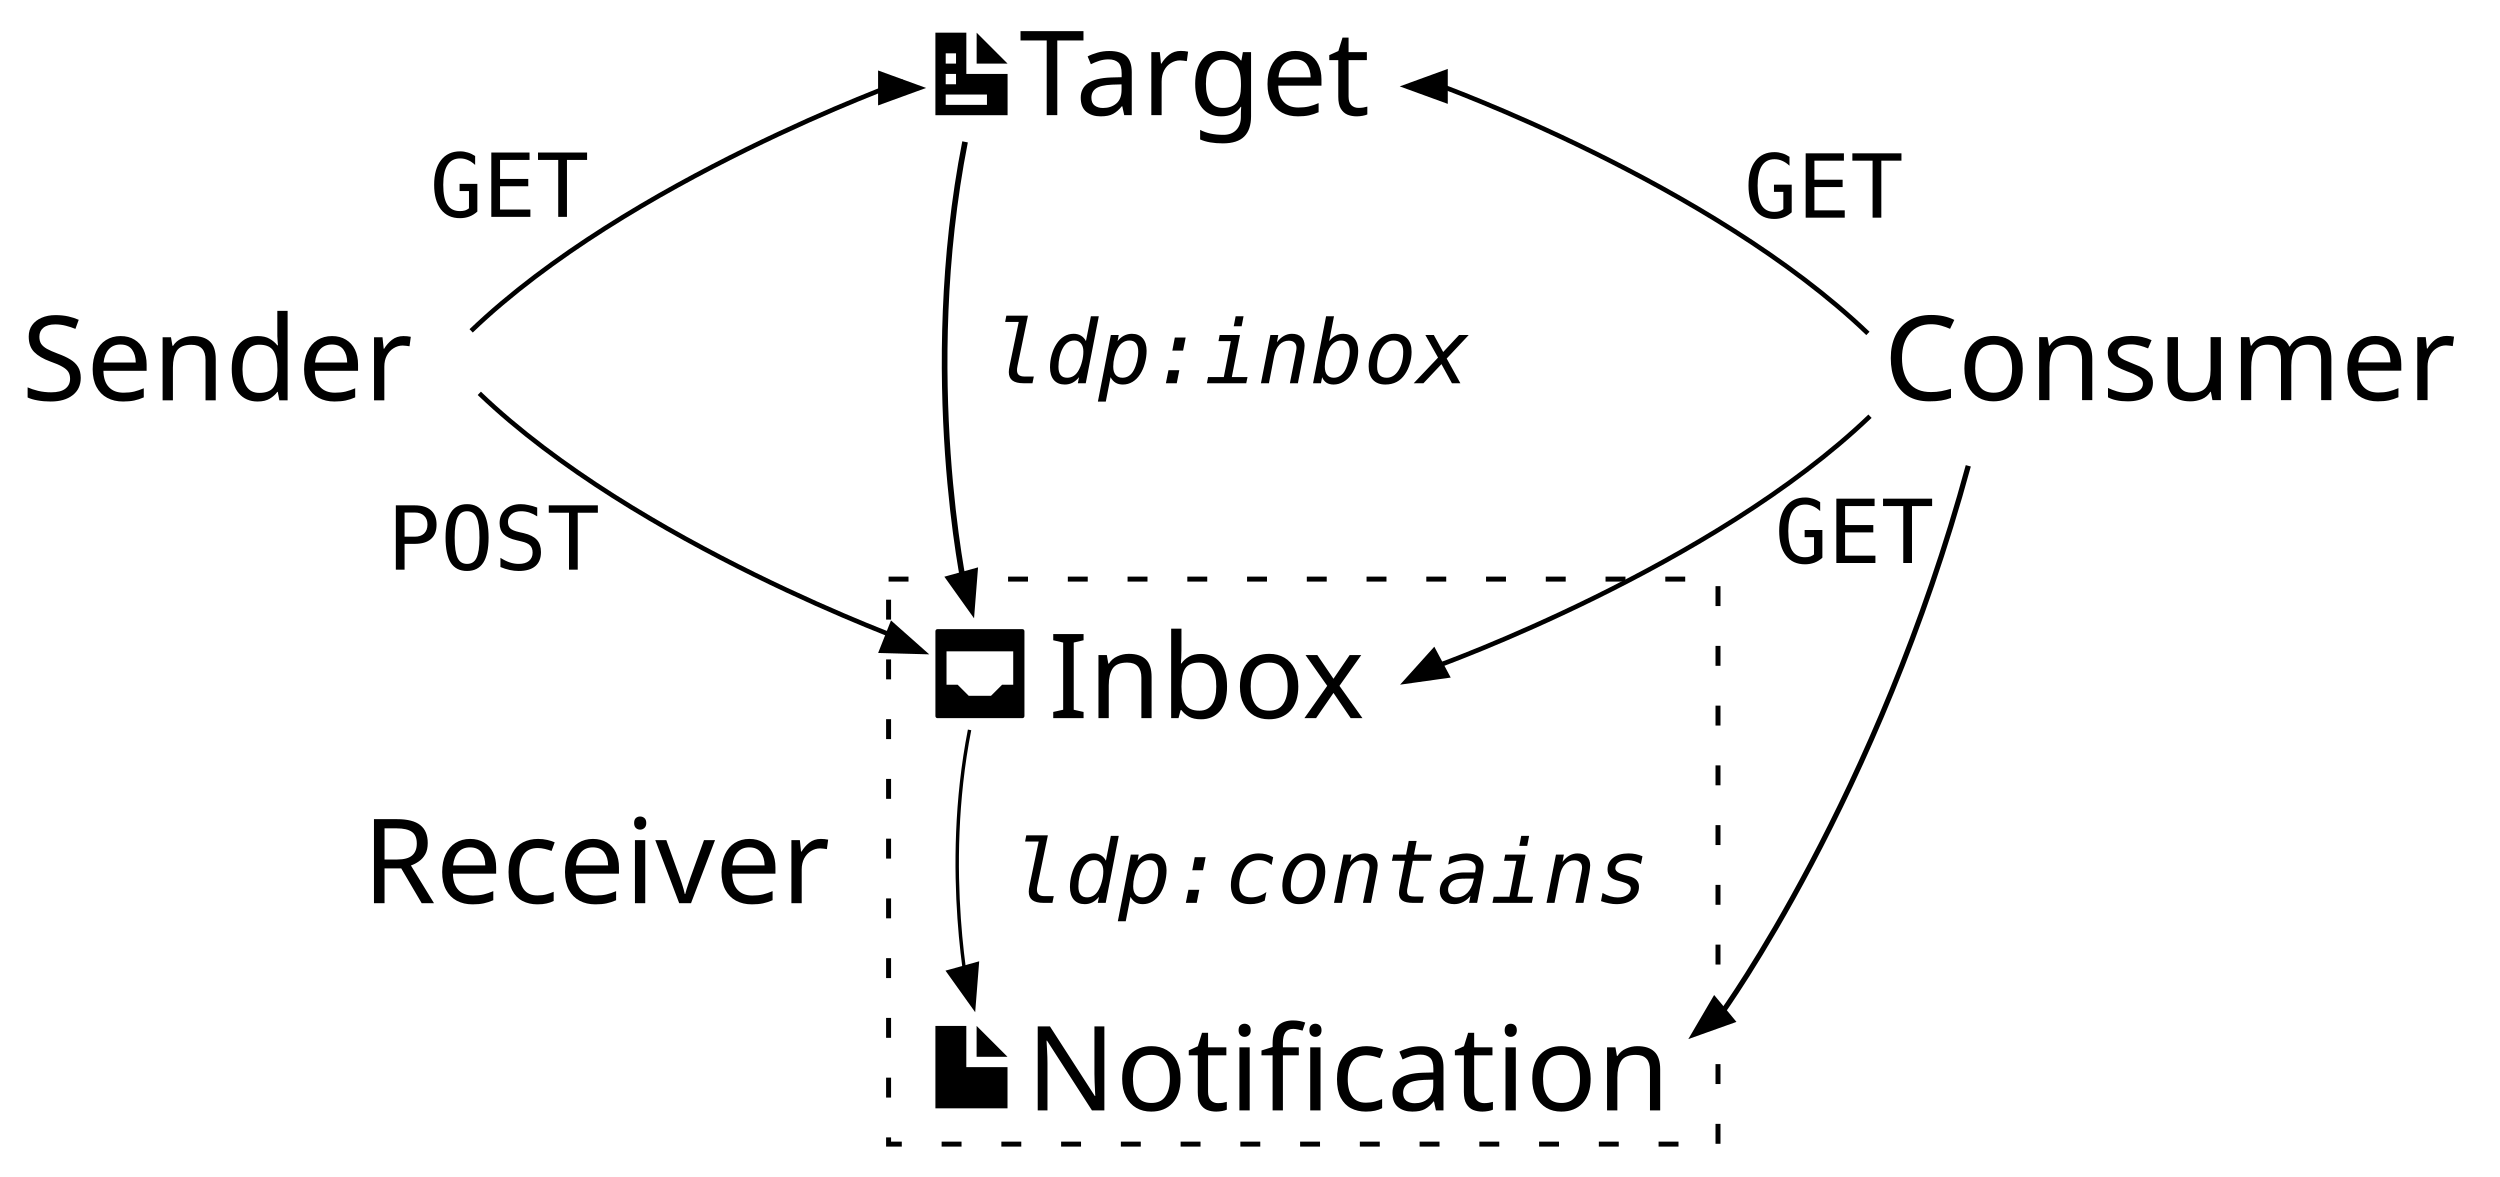
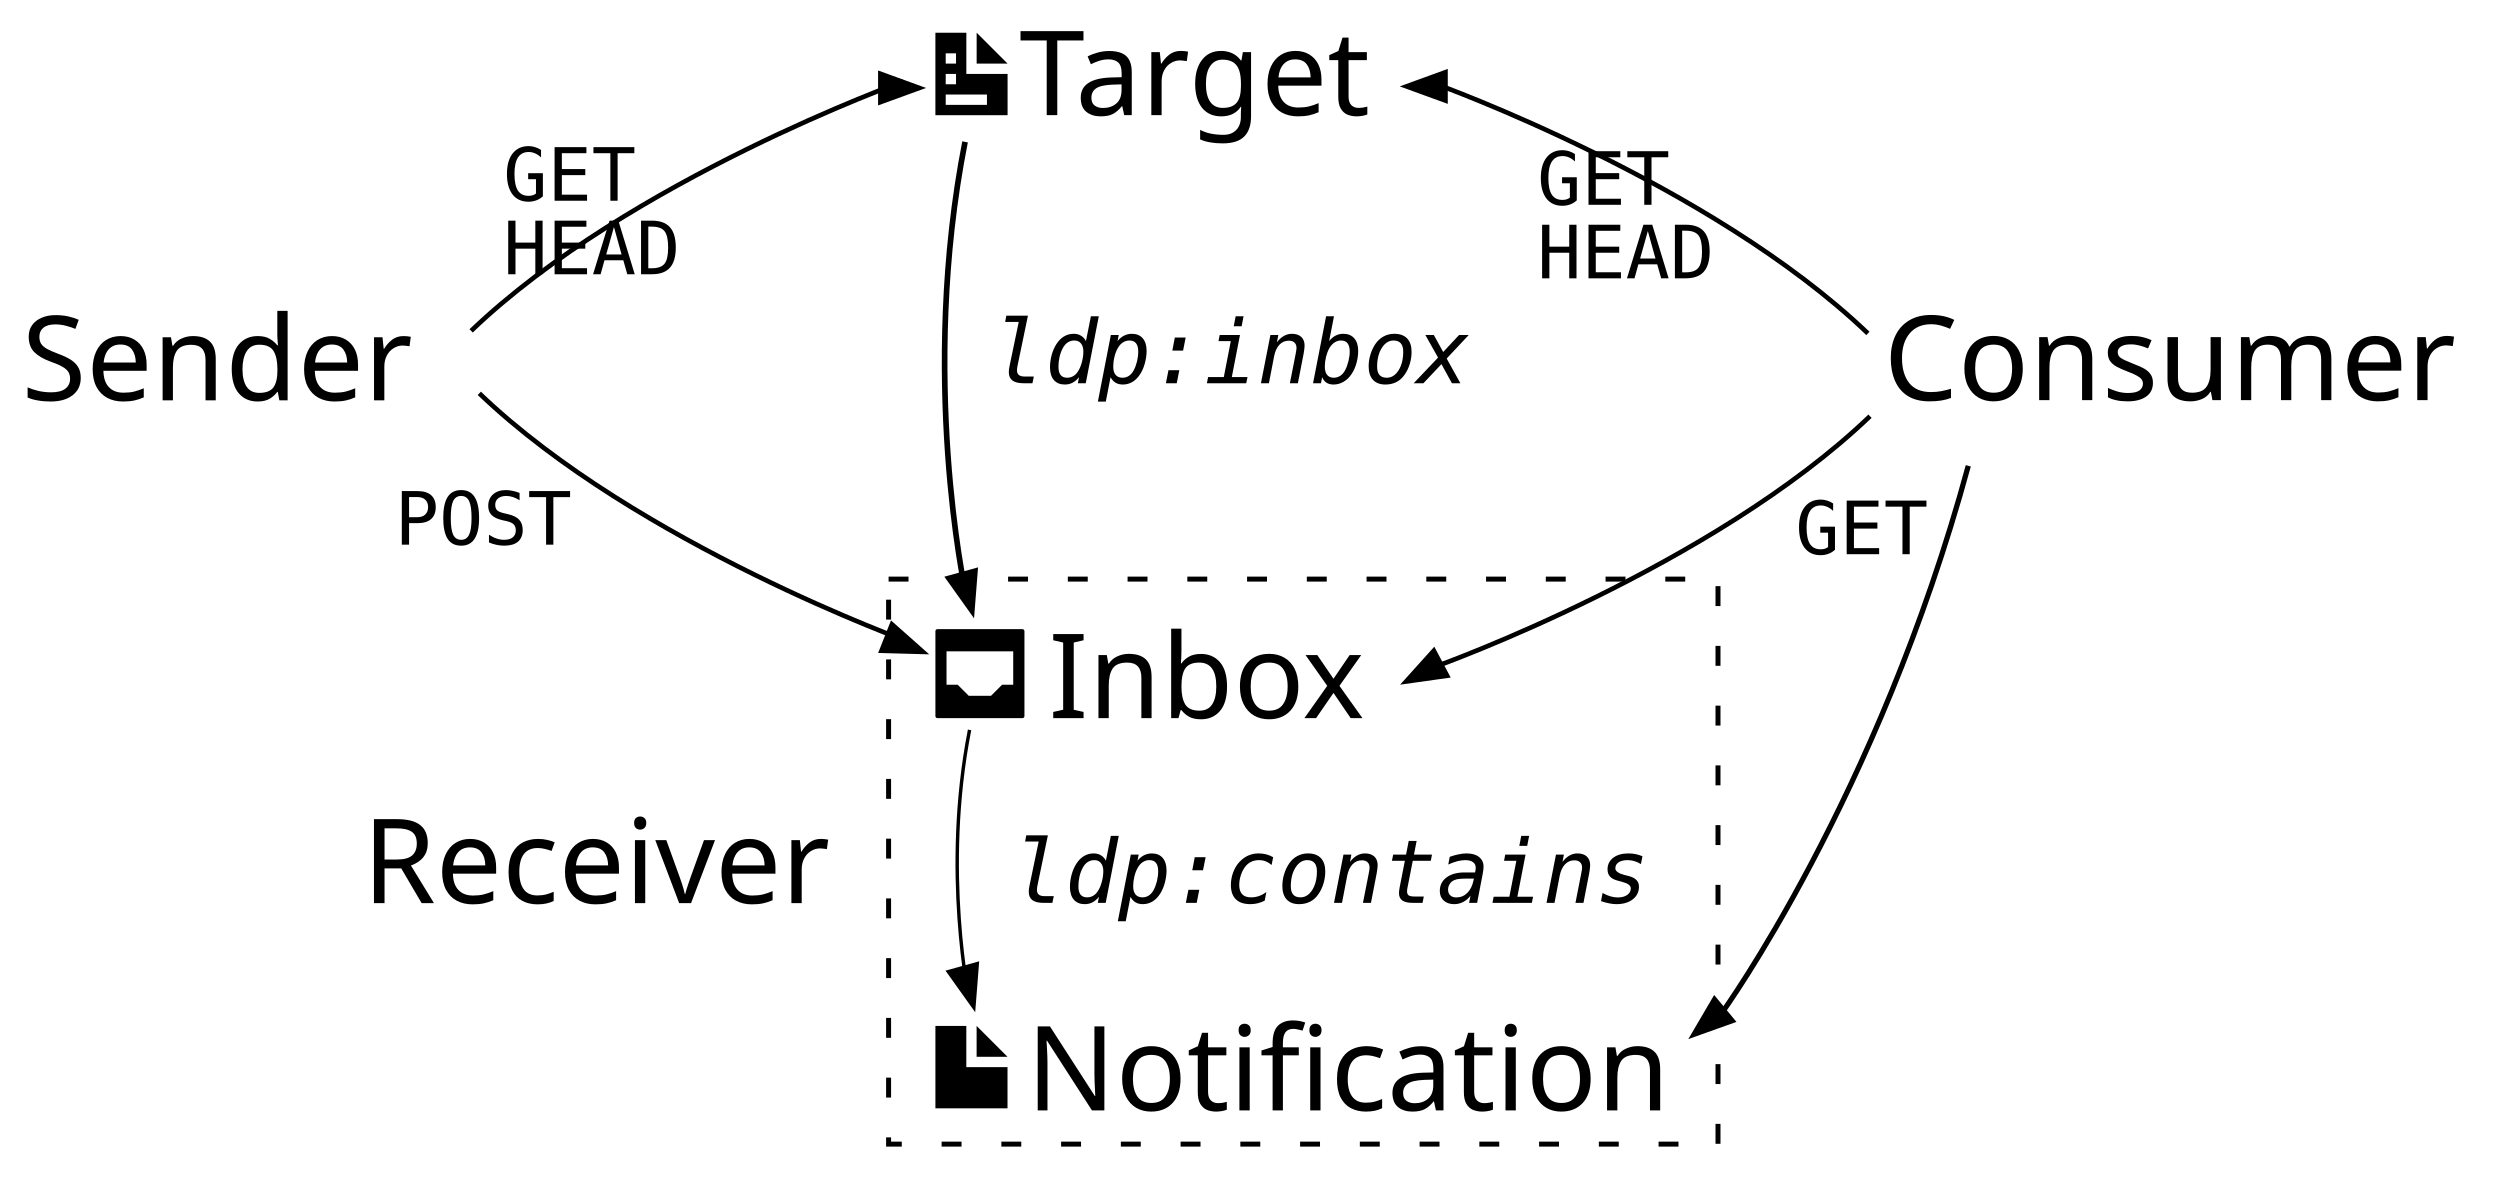
- <svg xmlns="http://www.w3.org/2000/svg" width="100%" height="100%" viewBox="0 0 425 200" id="svg2" version="1.1">
-   <defs id="defs4" />
-   <g id="layer1" transform="translate(-83.97681,-17.78556)">
-     <text xml:space="preserve" style="font-style:normal;font-weight:normal;font-size:20px;line-height:125%;font-family:sans-serif;letter-spacing:0px;word-spacing:0px;fill:#000000;fill-opacity:1;stroke:none;stroke-width:1px;stroke-linecap:butt;stroke-linejoin:miter;stroke-opacity:1" x="87.658" y="85.842" id="text3338">
-       <tspan id="tspan3340" x="87.658" y="85.842" style="font-style:normal;font-variant:normal;font-weight:normal;font-stretch:normal;font-family:erif;-inkscape-font-specification:erif">Sender</tspan>
-     </text>
-     <text xml:space="preserve" style="font-style:normal;font-weight:normal;font-size:20px;line-height:125%;font-family:sans-serif;letter-spacing:0px;word-spacing:0px;fill:#000000;fill-opacity:1;stroke:none;stroke-width:1px;stroke-linecap:butt;stroke-linejoin:miter;stroke-opacity:1" x="149.831" y="114.63" id="text3358">
-       <tspan id="tspan3360" x="149.831" y="114.63" style="font-style:normal;font-variant:normal;font-weight:normal;font-stretch:normal;font-size:15px;font-family:monospace;-inkscape-font-specification:monospace">POST</tspan>
-     </text>
-     <text xml:space="preserve" style="font-style:normal;font-weight:normal;font-size:20px;line-height:125%;font-family:sans-serif;letter-spacing:0px;word-spacing:0px;fill:#000000;fill-opacity:1;stroke:none;stroke-width:1px;stroke-linecap:butt;stroke-linejoin:miter;stroke-opacity:1" x="252.571" y="82.934" id="text3366">
-       <tspan id="tspan3368" x="252.571" y="82.934" style="font-style:italic;font-variant:normal;font-weight:normal;font-stretch:normal;font-size:15px;font-family:monospace;-inkscape-font-specification:monospace">ldp:inbox</tspan>
-     </text>
-     <text xml:space="preserve" style="font-style:normal;font-weight:normal;font-size:20px;line-height:125%;font-family:sans-serif;letter-spacing:0px;word-spacing:0px;fill:#000000;fill-opacity:1;stroke:none;stroke-width:1px;stroke-linecap:butt;stroke-linejoin:miter;stroke-opacity:1" x="255.961" y="171.273" id="text3370">
-       <tspan id="tspan3372" x="255.961" y="171.273" style="font-style:italic;font-variant:normal;font-weight:normal;font-stretch:normal;font-size:15px;font-family:monospace;-inkscape-font-specification:monospace">ldp:contains</tspan>
-     </text>
-     <text xml:space="preserve" style="font-style:normal;font-weight:normal;font-size:20px;line-height:125%;font-family:sans-serif;letter-spacing:0px;word-spacing:0px;fill:#000000;fill-opacity:1;stroke:none;stroke-width:1px;stroke-linecap:butt;stroke-linejoin:miter;stroke-opacity:1" x="257.261" y="37.366" id="text3374">
-       <tspan id="tspan3376" x="257.261" y="37.366">Target</tspan>
-     </text>
-     <text xml:space="preserve" style="font-style:normal;font-weight:normal;font-size:20px;line-height:125%;font-family:sans-serif;letter-spacing:0px;word-spacing:0px;fill:#000000;fill-opacity:1;stroke:none;stroke-width:1px;stroke-linecap:butt;stroke-linejoin:miter;stroke-opacity:1" x="404.192" y="85.814" id="text3338-7">
-       <tspan id="tspan3340-5" x="404.192" y="85.814">Consumer</tspan>
-     </text>
-     <text xml:space="preserve" style="font-style:normal;font-weight:normal;font-size:20px;line-height:125%;font-family:sans-serif;letter-spacing:0px;word-spacing:0px;fill:#000000;fill-opacity:1;stroke:none;stroke-width:1px;stroke-linecap:butt;stroke-linejoin:miter;stroke-opacity:1" x="145.615" y="171.327" id="text3338-6">
-       <tspan id="tspan3340-2" x="145.615" y="171.327">Receiver</tspan>
-     </text>
-     <path id="path5384" d="m 242.995,23.344 0,14.023 12.271,0 0,-7.012 -7.012,0 0,-7.012 -5.259,0 z m 7.012,0 0,5.259 5.259,0 -5.259,-5.259 z m -5.259,3.506 1.753,0 0,1.753 -1.753,0 0,-1.753 z m 0,3.506 1.753,0 0,1.753 -1.753,0 0,-1.753 z m 0,3.506 7.012,0 0,1.753 -7.012,0 0,-1.753 z" />
-     <path id="path5485" d="m 242.996,192.192 0,14.009 12.258,0 0,-7.005 -7.005,0 0,-7.005 -5.253,0 z m 7.005,0 0,5.253 5.253,0 -5.253,-5.253 z" />
-     <text xml:space="preserve" style="font-style:normal;font-weight:normal;font-size:20px;line-height:125%;font-family:sans-serif;letter-spacing:0px;word-spacing:0px;fill:#000000;fill-opacity:1;stroke:none;stroke-width:1px;stroke-linecap:butt;stroke-linejoin:miter;stroke-opacity:1" x="258.453" y="206.555" id="text5494">
-       <tspan id="tspan5496" x="258.453" y="206.555">Notification</tspan>
-     </text>
-     <path id="path5500" d="m 243.356,124.738 c -0.208,0 -0.359,0.151 -0.359,0.359 l 0,14.417 c 0,0.208 0.151,0.359 0.359,0.359 l 14.417,0 c 0.208,0 0.359,-0.151 0.359,-0.359 l 0,-14.417 c 0,-0.208 -0.151,-0.359 -0.359,-0.359 l -14.417,0 z m 1.531,3.779 11.337,0 0,5.669 -1.89,0 -1.89,1.89 -3.779,0 -1.89,-1.89 -1.89,0 0,-5.669 z" />
-     <text xml:space="preserve" style="font-style:normal;font-weight:normal;font-size:20px;line-height:125%;font-family:sans-serif;letter-spacing:0px;word-spacing:0px;fill:#000000;fill-opacity:1;stroke:none;stroke-width:1px;stroke-linecap:butt;stroke-linejoin:miter;stroke-opacity:1" x="262.229" y="139.866" id="text5509">
-       <tspan id="tspan5511" x="262.229" y="139.866">Inbox</tspan>
-     </text>
-     <text xml:space="preserve" style="font-style:normal;font-weight:normal;font-size:20px;line-height:125%;font-family:sans-serif;letter-spacing:0px;word-spacing:0px;fill:#000000;fill-opacity:1;stroke:none;stroke-width:1px;stroke-linecap:butt;stroke-linejoin:miter;stroke-opacity:1" x="157.03" y="54.657" id="text3362-3">
-       <tspan id="tspan3364-6" x="157.03" y="54.657" style="font-style:normal;font-variant:normal;font-weight:normal;font-stretch:normal;font-size:15px;font-family:monospace;-inkscape-font-specification:monospace">GET</tspan>
-     </text>
-     <path style="fill:none;fill-rule:evenodd;stroke:#000000;stroke-width:0.797px;stroke-linecap:butt;stroke-linejoin:miter;stroke-opacity:1" d="M 164.071,74.032 C 190.845,48.385 237.52,31.626 237.52,31.626" id="path6329" />
-     <path style="fill:none;fill-rule:evenodd;stroke:#000000;stroke-width:0.797px;stroke-linecap:butt;stroke-linejoin:miter;stroke-opacity:1" d="M 401.521,74.467 C 374.747,48.82 328.072,32.061 328.072,32.061" id="path6329-1" />
-     <path style="fill:none;fill-rule:evenodd;stroke:#000000;stroke-width:0.797px;stroke-linecap:butt;stroke-linejoin:miter;stroke-opacity:1" d="m 165.457,84.653 c 26.774,25.647 73.449,42.406 73.449,42.406" id="path6329-1-2" />
-     <text xml:space="preserve" style="font-style:normal;font-weight:normal;font-size:20px;line-height:125%;font-family:sans-serif;letter-spacing:0px;word-spacing:0px;fill:#000000;fill-opacity:1;stroke:none;stroke-width:1px;stroke-linecap:butt;stroke-linejoin:miter;stroke-opacity:1" x="380.472" y="54.791" id="text3362-3-7">
-       <tspan id="tspan3364-6-0" x="380.472" y="54.791" style="font-style:normal;font-variant:normal;font-weight:normal;font-stretch:normal;font-size:15px;font-family:monospace;-inkscape-font-specification:monospace">GET</tspan>
-     </text>
-     <text xml:space="preserve" style="font-style:normal;font-weight:normal;font-size:20px;line-height:125%;font-family:sans-serif;letter-spacing:0px;word-spacing:0px;fill:#000000;fill-opacity:1;stroke:none;stroke-width:1px;stroke-linecap:butt;stroke-linejoin:miter;stroke-opacity:1" x="385.689" y="113.499" id="text3362-3-9">
-       <tspan id="tspan3364-6-3" x="385.689" y="113.499" style="font-style:normal;font-variant:normal;font-weight:normal;font-stretch:normal;font-size:15px;font-family:monospace;-inkscape-font-specification:monospace">GET</tspan>
-     </text>
-     <path style="fill:none;fill-rule:evenodd;stroke:#000000;stroke-width:0.797px;stroke-linecap:butt;stroke-linejoin:miter;stroke-opacity:1" d="m 401.875,88.542 c -26.774,25.647 -73.449,42.406 -73.449,42.406" id="path6329-1-2-1" />
-     <path style="fill:none;fill-rule:evenodd;stroke:#000000;stroke-width:0.893px;stroke-linecap:butt;stroke-linejoin:miter;stroke-opacity:1" d="M 418.586,96.974 C 403.293,153.275 376.634,190.065 376.634,190.065" id="path6329-1-2-7" />
-     <rect style="color:#000000;clip-rule:nonzero;display:inline;overflow:visible;visibility:visible;opacity:1;isolation:auto;mix-blend-mode:normal;color-interpolation:sRGB;color-interpolation-filters:linearRGB;solid-color:#000000;solid-opacity:1;fill:none;fill-opacity:1;fill-rule:evenodd;stroke:#000000;stroke-width:0.846;stroke-linecap:butt;stroke-linejoin:miter;stroke-miterlimit:4;stroke-dasharray:3.386, 6.771;stroke-dashoffset:0;stroke-opacity:1;color-rendering:auto;image-rendering:auto;shape-rendering:auto;text-rendering:auto;enable-background:accumulate" id="rect6466" width="141.001" height="96.052" x="235.036" y="116.233" />
-     <path style="fill:none;fill-rule:evenodd;stroke:#000000;stroke-width:0.962px;stroke-linecap:butt;stroke-linejoin:miter;stroke-opacity:1" d="m 248.037,41.903 c -7.82,39.778 0,76.156 0,76.156" id="path6519" />
-     <path style="fill:#000000;fill-rule:evenodd;stroke:#000000;stroke-width:1.256;stroke-linecap:butt" d="m 233.878,34.812 5.702,-2.075 -5.702,-2.075 z" id="path73" />
-     <path style="fill:#000000;fill-rule:evenodd;stroke:#000000;stroke-width:1.256;stroke-linecap:butt" d="m 245.55,116.191 3.524,4.939 0.476,-6.049 z" id="path73-7" />
-     <path style="fill:#000000;fill-rule:evenodd;stroke:#000000;stroke-width:1.256;stroke-linecap:butt" d="m 327.675,128.81 -4.061,4.508 6.009,-0.843 z" id="path73-7-5" />
-     <path style="fill:#000000;fill-rule:evenodd;stroke:#000000;stroke-width:1.256;stroke-linecap:butt" d="m 234.174,128.185 6.065,0.166 -4.54,-4.026 z" id="path73-7-4" />
-     <path style="fill:#000000;fill-rule:evenodd;stroke:#000000;stroke-width:1.256;stroke-linecap:butt" d="m 329.47,34.547 -5.702,-2.075 5.702,-2.075 z" id="path73-8" />
-     <path style="fill:#000000;fill-rule:evenodd;stroke:#000000;stroke-width:1.256;stroke-linecap:butt" d="m 375.47,188.023 -3.066,5.236 5.714,-2.04 z" id="path73-7-5-1" />
-     <path style="fill:none;fill-rule:evenodd;stroke:#000000;stroke-width:0.582px;stroke-linecap:butt;stroke-linejoin:miter;stroke-opacity:1" d="m 248.804,141.868 c -4.73,24.06 0,46.063 0,46.063" id="path6519-2" />
-     <path style="fill:#000000;fill-rule:evenodd;stroke:#000000;stroke-width:1.256;stroke-linecap:butt" d="m 245.744,183.16 3.524,4.939 0.476,-6.049 z" id="path73-7-8" />
-   </g>
+ <svg xmlns="http://www.w3.org/2000/svg" viewBox="0 0 425 200">
+   <text style="line-height:125%" x="87.658" y="85.842" font-weight="400" font-size="20" font-family="sans-serif" letter-spacing="0" word-spacing="0" transform="translate(-83.977 -17.786)">
+     <tspan x="87.658" y="85.842" style="-inkscape-font-specification:erif" font-family="erif">Sender</tspan>
+   </text>
+   <text style="line-height:125%" x="151.081" y="110.38" font-weight="400" font-size="20" font-family="sans-serif" letter-spacing="0" word-spacing="0" transform="translate(-83.977 -17.786)">
+     <tspan x="151.081" y="110.38" style="-inkscape-font-specification:monospace" font-size="12.5" font-family="monospace">POST</tspan>
+   </text>
+   <text style="line-height:125%" x="252.571" y="82.934" font-weight="400" font-size="20" font-family="sans-serif" letter-spacing="0" word-spacing="0" transform="translate(-83.977 -17.786)">
+     <tspan x="252.571" y="82.934" style="-inkscape-font-specification:monospace" font-style="italic" font-size="15" font-family="monospace">ldp:inbox</tspan>
+   </text>
+   <text style="line-height:125%" x="255.961" y="171.273" font-weight="400" font-size="20" font-family="sans-serif" letter-spacing="0" word-spacing="0" transform="translate(-83.977 -17.786)">
+     <tspan x="255.961" y="171.273" style="-inkscape-font-specification:monospace" font-style="italic" font-size="15" font-family="monospace">ldp:contains</tspan>
+   </text>
+   <text style="line-height:125%" x="257.261" y="37.366" font-weight="400" font-size="20" font-family="sans-serif" letter-spacing="0" word-spacing="0" transform="translate(-83.977 -17.786)">
+     <tspan x="257.261" y="37.366">Target</tspan>
+   </text>
+   <text style="line-height:125%" x="404.192" y="85.814" font-weight="400" font-size="20" font-family="sans-serif" letter-spacing="0" word-spacing="0" transform="translate(-83.977 -17.786)">
+     <tspan x="404.192" y="85.814">Consumer</tspan>
+   </text>
+   <text style="line-height:125%" x="145.615" y="171.327" font-weight="400" font-size="20" font-family="sans-serif" letter-spacing="0" word-spacing="0" transform="translate(-83.977 -17.786)">
+     <tspan x="145.615" y="171.327">Receiver</tspan>
+   </text>
+   <path d="M159.018 5.559v14.023h12.27V12.57h-7.01V5.56h-5.26zm7.012 0v5.258h5.259L166.03 5.56zm-5.259 3.505h1.753v1.753h-1.753V9.064zm0 3.506h1.753v1.753h-1.753V12.57zm0 3.506h7.012v1.753h-7.012v-1.753zM159.02 174.407v14.01h12.257v-7.006h-7.004v-7.004h-5.254zm7.004 0v5.253h5.253l-5.253-5.253z" />
+   <text style="line-height:125%" x="258.453" y="206.555" font-weight="400" font-size="20" font-family="sans-serif" letter-spacing="0" word-spacing="0" transform="translate(-83.977 -17.786)">
+     <tspan x="258.453" y="206.555">Notification</tspan>
+   </text>
+   <path d="M159.38 106.952a.347.347 0 0 0-.36.36v14.416c0 .208.151.36.36.36h14.416a.347.347 0 0 0 .36-.36v-14.417a.347.347 0 0 0-.36-.359H159.38zm1.53 3.78h11.337v5.668h-1.89l-1.89 1.89h-3.778l-1.89-1.89h-1.89v-5.669z" />
+   <text style="line-height:125%" x="262.229" y="139.866" font-weight="400" font-size="20" font-family="sans-serif" letter-spacing="0" word-spacing="0" transform="translate(-83.977 -17.786)">
+     <tspan x="262.229" y="139.866">Inbox</tspan>
+   </text>
+   <text style="line-height:100%" x="169.53" y="51.907" font-weight="400" font-size="20" font-family="sans-serif" letter-spacing="0" word-spacing="0" transform="translate(-83.977 -17.786)">
+     <tspan x="169.53" y="51.907" style="line-height:100%;-inkscape-font-specification:monospace" font-size="12.5" font-family="monospace">GET</tspan>
+     <tspan x="169.53" y="64.407" style="line-height:100%;-inkscape-font-specification:monospace" font-size="12.5" font-family="monospace"> HEAD</tspan>
+   </text>
+   <path d="M80.094 56.246c26.774-25.646 73.45-42.406 73.45-42.406M317.544 56.681c-26.774-25.646-73.449-42.406-73.449-42.406M81.48 66.868c26.774 25.646 73.45 42.406 73.45 42.406" fill="none" stroke="#000" stroke-width=".797" />
+   <text style="line-height:125%" x="389.189" y="111.999" font-weight="400" font-size="20" font-family="sans-serif" letter-spacing="0" word-spacing="0" transform="translate(-83.977 -17.786)">
+     <tspan x="389.189" y="111.999" style="-inkscape-font-specification:monospace" font-size="12.5" font-family="monospace">GET</tspan>
+   </text>
+   <path d="M317.898 70.757c-26.774 25.646-73.45 42.406-73.45 42.406" fill="none" stroke="#000" stroke-width=".797" />
+   <path d="M334.61 79.188c-15.293 56.301-41.953 93.091-41.953 93.091" fill="none" stroke="#000" stroke-width=".893" />
+   <path style="isolation:auto;mix-blend-mode:normal" color="#000" overflow="visible" fill="none" stroke="#000" stroke-width=".846" stroke-dasharray="3.386,6.771" d="M151.06 98.447h141V194.5h-141z" />
+   <path d="M164.06 24.117c-7.82 39.778 0 76.156 0 76.156" fill="none" stroke="#000" stroke-width=".962" />
+   <path d="M149.901 17.027l5.702-2.075-5.702-2.076zM161.574 98.406l3.523 4.94.476-6.05zM243.698 111.024l-4.06 4.508 6.008-.843zM150.198 110.4l6.065.165-4.54-4.026zM245.493 16.762l-5.702-2.075 5.702-2.076zM291.493 170.237l-3.066 5.236 5.715-2.04z" fill-rule="evenodd" stroke="#000" stroke-width="1.256" />
+   <path d="M164.827 124.083c-4.73 24.06 0 46.063 0 46.063" fill="none" stroke="#000" stroke-width=".582" />
+   <path d="M161.767 165.375l3.524 4.94.476-6.05z" fill-rule="evenodd" stroke="#000" stroke-width="1.256" />
+   <text style="line-height:100%" x="345.293" y="52.597" font-weight="400" font-size="20" font-family="sans-serif" letter-spacing="0" word-spacing="0" transform="translate(-83.977 -17.786)">
+     <tspan x="345.293" y="52.597" style="line-height:100%;-inkscape-font-specification:monospace" font-size="12.5" font-family="monospace">GET</tspan>
+     <tspan x="345.293" y="65.097" style="line-height:100%;-inkscape-font-specification:monospace" font-size="12.5" font-family="monospace">HEAD</tspan>
+   </text>
</svg>
